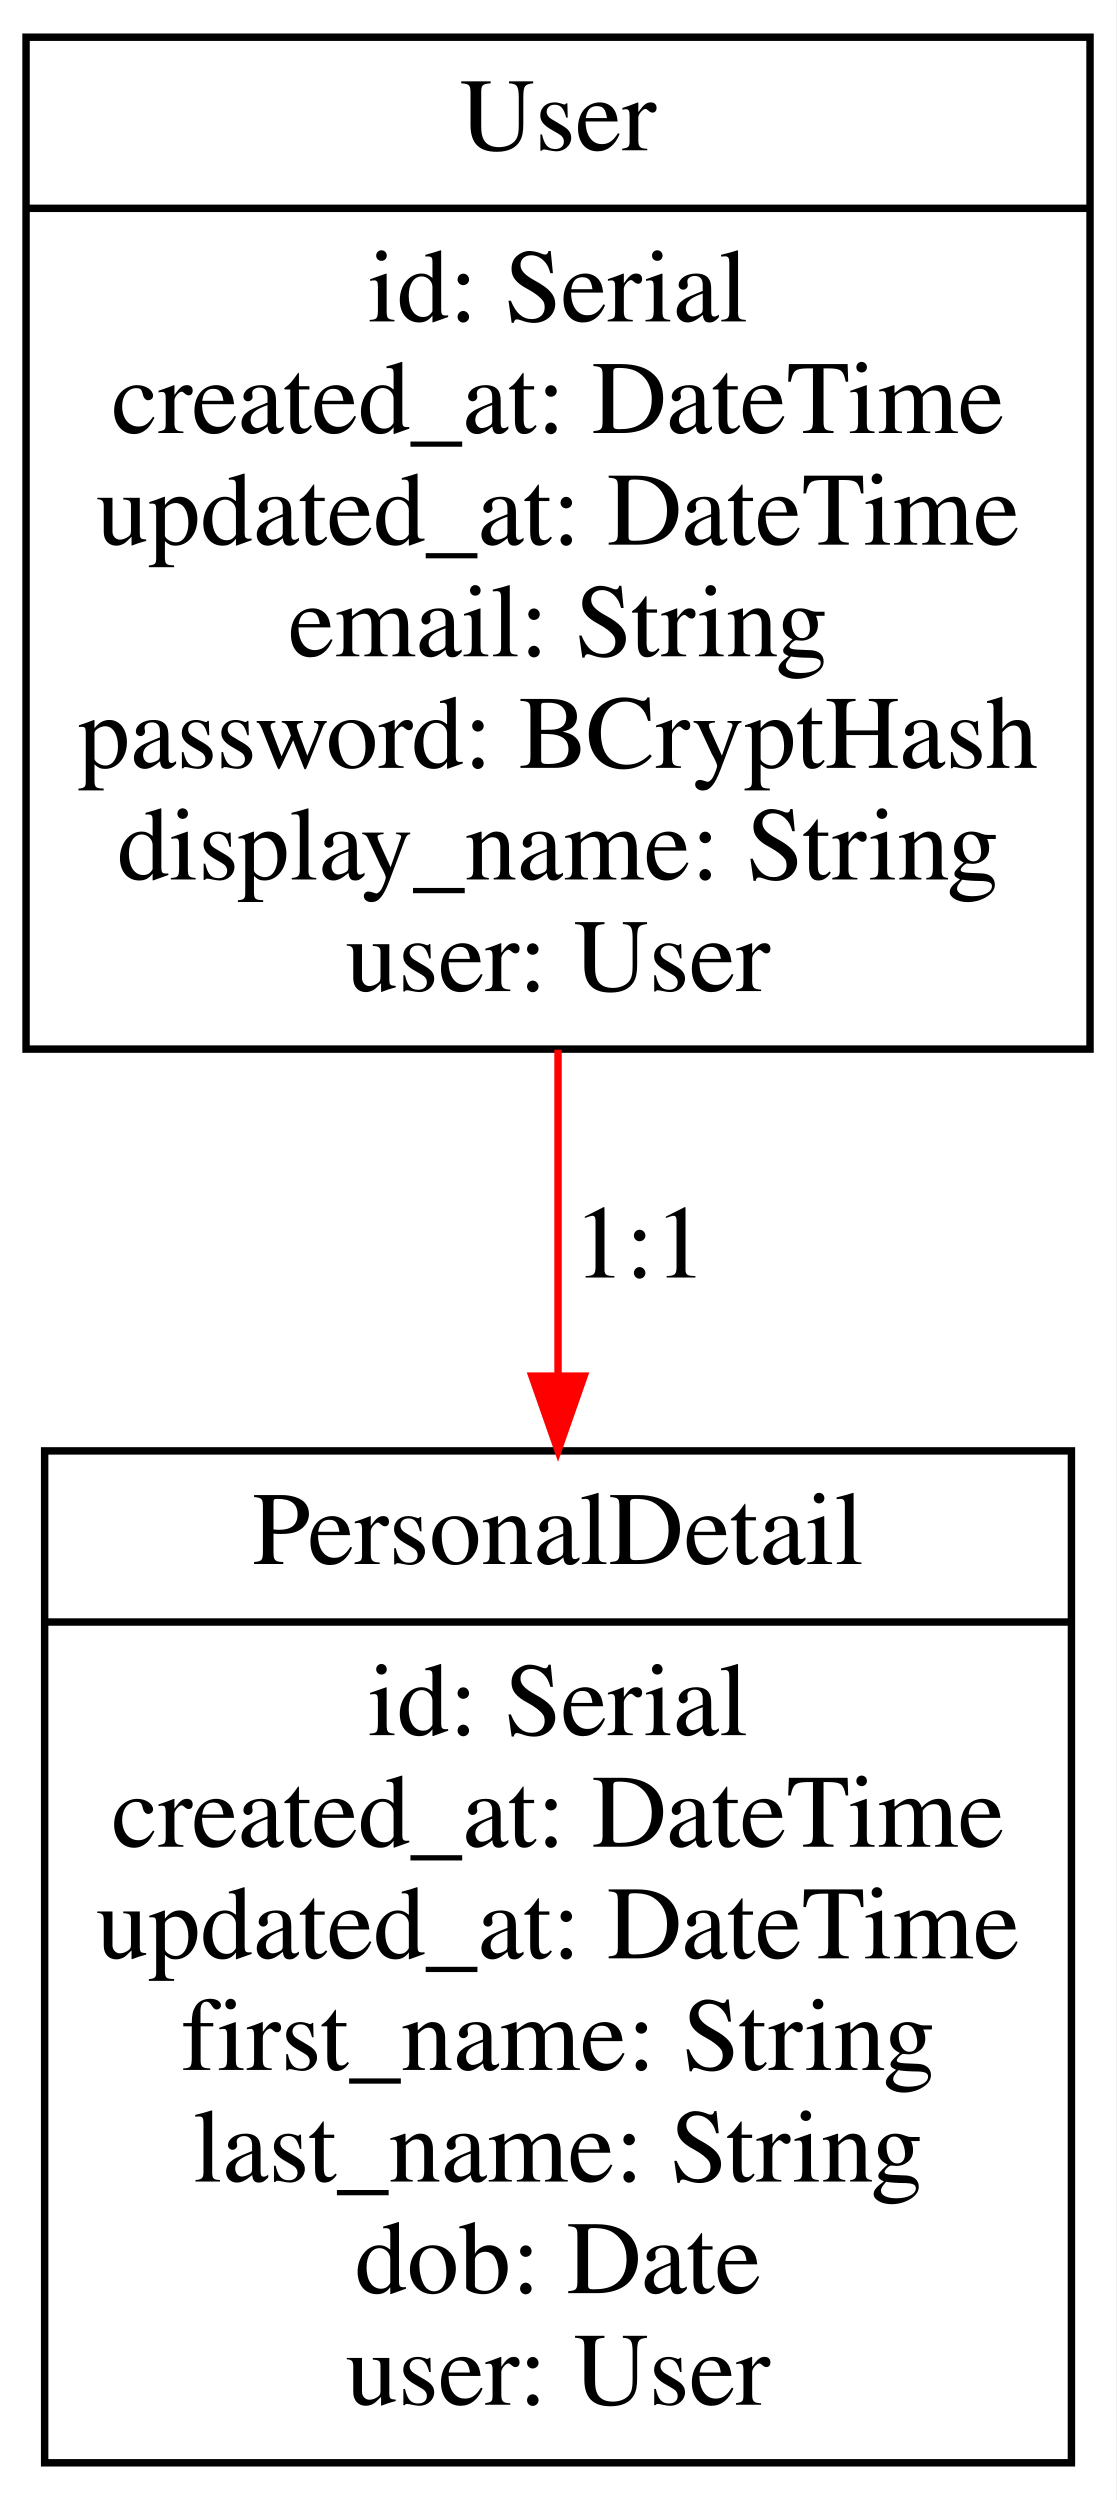
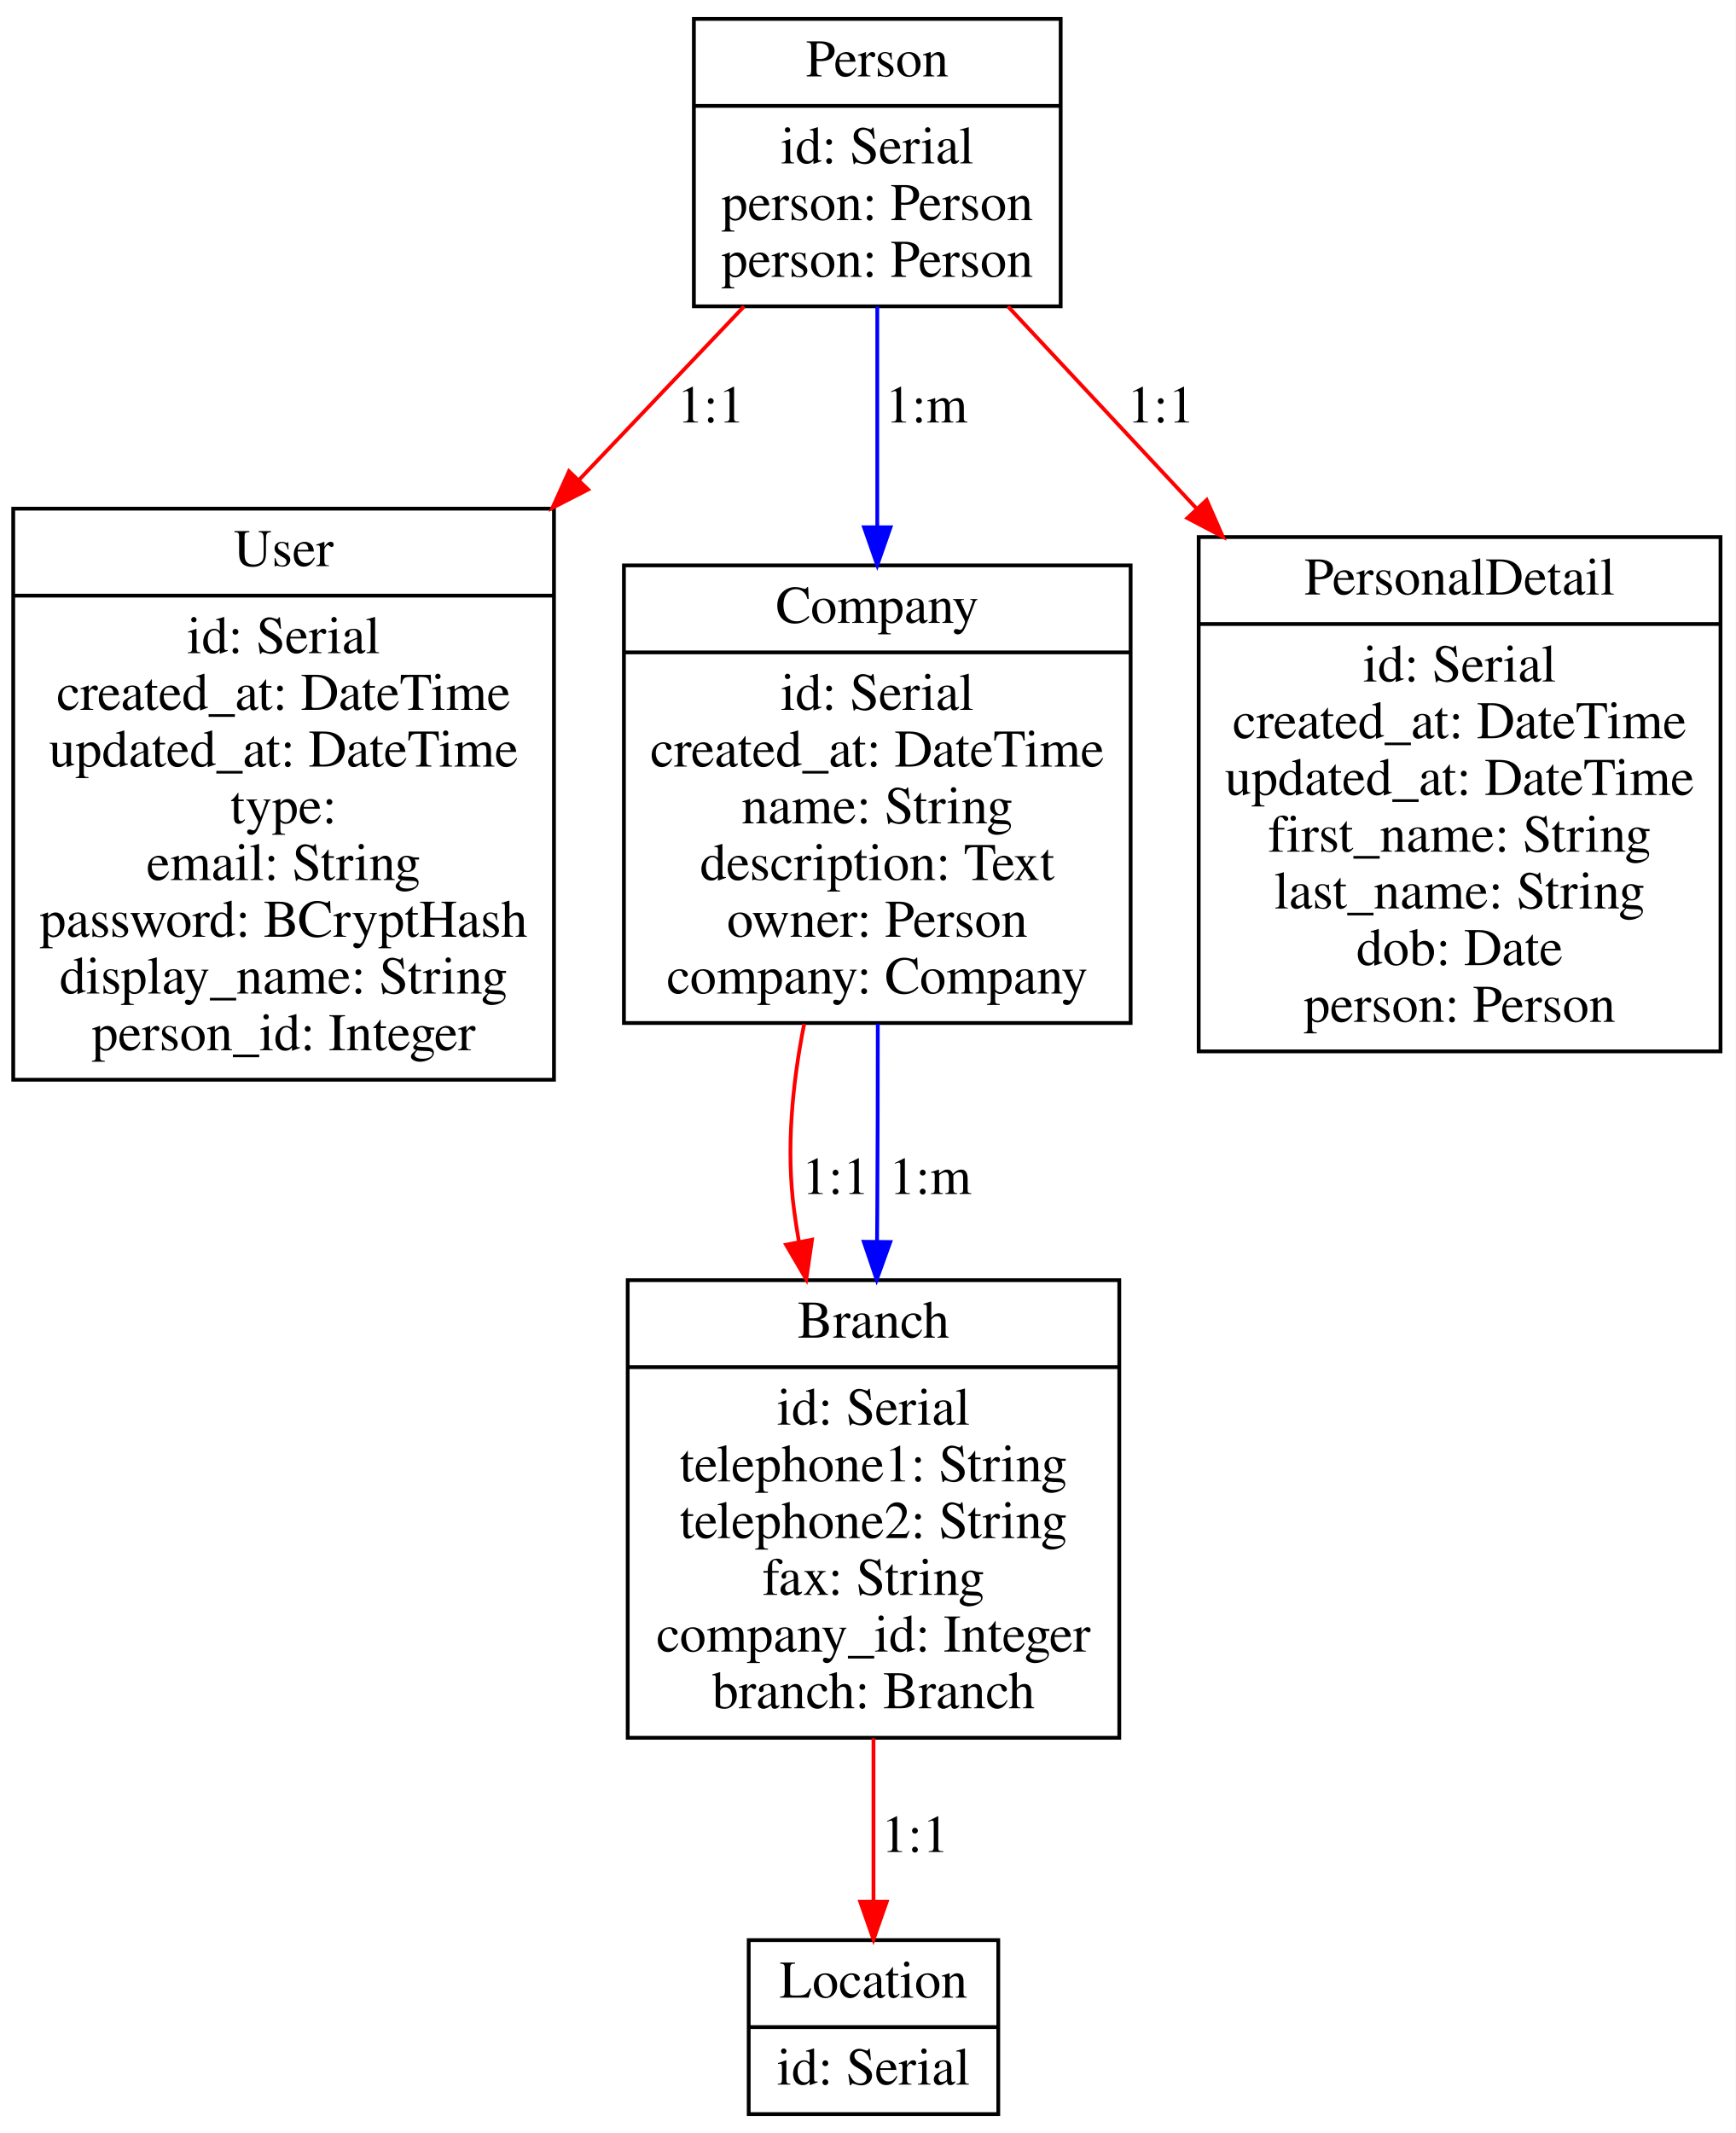
- <svg xmlns="http://www.w3.org/2000/svg" width="150pt" height="336pt" viewBox="0.00 0.00 150.00 336.00">
-   <g id="graph0" class="graph" transform="scale(1 1) rotate(0) translate(4 332)">
-     <polygon fill="white" stroke="none" points="-4,4 -4,-332 146,-332 146,4 -4,4" />
+ <svg xmlns="http://www.w3.org/2000/svg" width="459pt" height="564pt" viewBox="0.00 0.00 459.00 564.00">
+   <g id="graph0" class="graph" transform="scale(1 1) rotate(0) translate(4 560)">
+     <polygon fill="white" stroke="none" points="-4,4 -4,-560 455,-560 455,4 -4,4" />
    <g id="node1" class="node">
-       <polygon fill="none" stroke="black" points="-0.5,-191 -0.5,-327 142.5,-327 142.5,-191 -0.5,-191" />
-       <text text-anchor="middle" x="71" y="-311.8" font-family="Times,serif" font-size="14.00">User</text>
-       <polyline fill="none" stroke="black" points="-0.5,-304 142.5,-304 " />
-       <text text-anchor="middle" x="71" y="-288.8" font-family="Times,serif" font-size="14.00">id: Serial</text>
-       <text text-anchor="middle" x="71" y="-273.8" font-family="Times,serif" font-size="14.00">created_at: DateTime</text>
-       <text text-anchor="middle" x="71" y="-258.8" font-family="Times,serif" font-size="14.00">updated_at: DateTime</text>
-       <text text-anchor="middle" x="71" y="-243.8" font-family="Times,serif" font-size="14.00">email: String</text>
-       <text text-anchor="middle" x="71" y="-228.8" font-family="Times,serif" font-size="14.00">password: BCryptHash</text>
-       <text text-anchor="middle" x="71" y="-213.8" font-family="Times,serif" font-size="14.00">display_name: String</text>
-       <text text-anchor="middle" x="71" y="-198.8" font-family="Times,serif" font-size="14.00">user: User</text>
+       <polygon fill="none" stroke="black" points="179.5,-479 179.5,-555 276.5,-555 276.5,-479 179.5,-479" />
+       <text text-anchor="middle" x="228" y="-539.8" font-family="Times,serif" font-size="14.00">Person</text>
+       <polyline fill="none" stroke="black" points="179.5,-532 276.5,-532 " />
+       <text text-anchor="middle" x="228" y="-516.8" font-family="Times,serif" font-size="14.00">id: Serial</text>
+       <text text-anchor="middle" x="228" y="-501.8" font-family="Times,serif" font-size="14.00">person: Person</text>
+       <text text-anchor="middle" x="228" y="-486.8" font-family="Times,serif" font-size="14.00">person: Person</text>
    </g>
    <g id="node2" class="node">
-       <polygon fill="none" stroke="black" points="2,-1 2,-137 140,-137 140,-1 2,-1" />
-       <text text-anchor="middle" x="71" y="-121.8" font-family="Times,serif" font-size="14.00">PersonalDetail</text>
-       <polyline fill="none" stroke="black" points="2,-114 140,-114 " />
-       <text text-anchor="middle" x="71" y="-98.8" font-family="Times,serif" font-size="14.00">id: Serial</text>
-       <text text-anchor="middle" x="71" y="-83.8" font-family="Times,serif" font-size="14.00">created_at: DateTime</text>
-       <text text-anchor="middle" x="71" y="-68.8" font-family="Times,serif" font-size="14.00">updated_at: DateTime</text>
-       <text text-anchor="middle" x="71" y="-53.8" font-family="Times,serif" font-size="14.00">first_name: String</text>
-       <text text-anchor="middle" x="71" y="-38.8" font-family="Times,serif" font-size="14.00">last_name: String</text>
-       <text text-anchor="middle" x="71" y="-23.8" font-family="Times,serif" font-size="14.00">dob: Date</text>
-       <text text-anchor="middle" x="71" y="-8.8" font-family="Times,serif" font-size="14.00">user: User</text>
+       <polygon fill="none" stroke="black" points="-0.5,-274.5 -0.5,-425.5 142.5,-425.5 142.5,-274.5 -0.5,-274.5" />
+       <text text-anchor="middle" x="71" y="-410.3" font-family="Times,serif" font-size="14.00">User</text>
+       <polyline fill="none" stroke="black" points="-0.5,-402.5 142.5,-402.5 " />
+       <text text-anchor="middle" x="71" y="-387.3" font-family="Times,serif" font-size="14.00">id: Serial</text>
+       <text text-anchor="middle" x="71" y="-372.3" font-family="Times,serif" font-size="14.00">created_at: DateTime</text>
+       <text text-anchor="middle" x="71" y="-357.3" font-family="Times,serif" font-size="14.00">updated_at: DateTime</text>
+       <text text-anchor="middle" x="71" y="-342.3" font-family="Times,serif" font-size="14.00">type: </text>
+       <text text-anchor="middle" x="71" y="-327.3" font-family="Times,serif" font-size="14.00">email: String</text>
+       <text text-anchor="middle" x="71" y="-312.3" font-family="Times,serif" font-size="14.00">password: BCryptHash</text>
+       <text text-anchor="middle" x="71" y="-297.3" font-family="Times,serif" font-size="14.00">display_name: String</text>
+       <text text-anchor="middle" x="71" y="-282.3" font-family="Times,serif" font-size="14.00">person_id: Integer</text>
    </g>
    <g id="edge1" class="edge">
-       <path fill="none" stroke="red" d="M71,-190.924C71,-176.838 71,-161.871 71,-147.442" />
-       <polygon fill="red" stroke="red" points="74.5,-147.05 71,-137.05 67.5,-147.05 74.5,-147.05" />
-       <text text-anchor="middle" x="82" y="-160.3" font-family="Times,serif" font-size="14.00"> 1:1</text>
+       <path fill="none" stroke="red" d="M192.766,-478.971C179.752,-465.293 164.43,-449.191 149.127,-433.108" />
+       <polygon fill="red" stroke="red" points="151.534,-430.561 142.105,-425.729 146.463,-435.386 151.534,-430.561" />
+       <text text-anchor="middle" x="184" y="-448.3" font-family="Times,serif" font-size="14.00"> 1:1</text>
+     </g>
+     <g id="node4" class="node">
+       <polygon fill="none" stroke="black" points="161,-289.5 161,-410.5 295,-410.5 295,-289.5 161,-289.5" />
+       <text text-anchor="middle" x="228" y="-395.3" font-family="Times,serif" font-size="14.00">Company</text>
+       <polyline fill="none" stroke="black" points="161,-387.5 295,-387.5 " />
+       <text text-anchor="middle" x="228" y="-372.3" font-family="Times,serif" font-size="14.00">id: Serial</text>
+       <text text-anchor="middle" x="228" y="-357.3" font-family="Times,serif" font-size="14.00">created_at: DateTime</text>
+       <text text-anchor="middle" x="228" y="-342.3" font-family="Times,serif" font-size="14.00">name: String</text>
+       <text text-anchor="middle" x="228" y="-327.3" font-family="Times,serif" font-size="14.00">description: Text</text>
+       <text text-anchor="middle" x="228" y="-312.3" font-family="Times,serif" font-size="14.00">owner: Person</text>
+       <text text-anchor="middle" x="228" y="-297.3" font-family="Times,serif" font-size="14.00">company: Company</text>
+     </g>
+     <g id="edge3" class="edge">
+       <path fill="none" stroke="blue" d="M228,-478.971C228,-461.739 228,-440.658 228,-420.617" />
+       <polygon fill="blue" stroke="blue" points="231.5,-420.572 228,-410.572 224.5,-420.572 231.5,-420.572" />
+       <text text-anchor="middle" x="241" y="-448.3" font-family="Times,serif" font-size="14.00"> 1:m</text>
+     </g>
+     <g id="node6" class="node">
+       <polygon fill="none" stroke="black" points="313,-282 313,-418 451,-418 451,-282 313,-282" />
+       <text text-anchor="middle" x="382" y="-402.8" font-family="Times,serif" font-size="14.00">PersonalDetail</text>
+       <polyline fill="none" stroke="black" points="313,-395 451,-395 " />
+       <text text-anchor="middle" x="382" y="-379.8" font-family="Times,serif" font-size="14.00">id: Serial</text>
+       <text text-anchor="middle" x="382" y="-364.8" font-family="Times,serif" font-size="14.00">created_at: DateTime</text>
+       <text text-anchor="middle" x="382" y="-349.8" font-family="Times,serif" font-size="14.00">updated_at: DateTime</text>
+       <text text-anchor="middle" x="382" y="-334.8" font-family="Times,serif" font-size="14.00">first_name: String</text>
+       <text text-anchor="middle" x="382" y="-319.8" font-family="Times,serif" font-size="14.00">last_name: String</text>
+       <text text-anchor="middle" x="382" y="-304.8" font-family="Times,serif" font-size="14.00">dob: Date</text>
+       <text text-anchor="middle" x="382" y="-289.8" font-family="Times,serif" font-size="14.00">person: Person</text>
+     </g>
+     <g id="edge2" class="edge">
+       <path fill="none" stroke="red" d="M262.561,-478.971C277.357,-463.117 295.194,-444.006 312.519,-425.444" />
+       <polygon fill="red" stroke="red" points="315.118,-427.789 319.382,-418.09 310,-423.013 315.118,-427.789" />
+       <text text-anchor="middle" x="303" y="-448.3" font-family="Times,serif" font-size="14.00"> 1:1</text>
+     </g>
+     <g id="node3" class="node">
+       <polygon fill="none" stroke="black" points="194,-1 194,-47 260,-47 260,-1 194,-1" />
+       <text text-anchor="middle" x="227" y="-31.8" font-family="Times,serif" font-size="14.00">Location</text>
+       <polyline fill="none" stroke="black" points="194,-24 260,-24 " />
+       <text text-anchor="middle" x="227" y="-8.8" font-family="Times,serif" font-size="14.00">id: Serial</text>
+     </g>
+     <g id="node5" class="node">
+       <polygon fill="none" stroke="black" points="162,-100.5 162,-221.5 292,-221.5 292,-100.5 162,-100.5" />
+       <text text-anchor="middle" x="227" y="-206.3" font-family="Times,serif" font-size="14.00">Branch</text>
+       <polyline fill="none" stroke="black" points="162,-198.5 292,-198.5 " />
+       <text text-anchor="middle" x="227" y="-183.3" font-family="Times,serif" font-size="14.00">id: Serial</text>
+       <text text-anchor="middle" x="227" y="-168.3" font-family="Times,serif" font-size="14.00">telephone1: String</text>
+       <text text-anchor="middle" x="227" y="-153.3" font-family="Times,serif" font-size="14.00">telephone2: String</text>
+       <text text-anchor="middle" x="227" y="-138.3" font-family="Times,serif" font-size="14.00">fax: String</text>
+       <text text-anchor="middle" x="227" y="-123.3" font-family="Times,serif" font-size="14.00">company_id: Integer</text>
+       <text text-anchor="middle" x="227" y="-108.3" font-family="Times,serif" font-size="14.00">branch: Branch</text>
+     </g>
+     <g id="edge4" class="edge">
+       <path fill="none" stroke="red" d="M208.672,-289.277C205.511,-273.338 203.874,-256.076 206,-240 206.358,-237.291 206.784,-234.543 207.264,-231.777" />
+       <polygon fill="red" stroke="red" points="210.746,-232.206 209.221,-221.722 203.875,-230.869 210.746,-232.206" />
+       <text text-anchor="middle" x="217" y="-244.3" font-family="Times,serif" font-size="14.00"> 1:1</text>
+     </g>
+     <g id="edge5" class="edge">
+       <path fill="none" stroke="blue" d="M228.138,-289.316C228.137,-273.3 228.102,-255.99 228,-240 227.983,-237.3 227.962,-234.547 227.939,-231.767" />
+       <polygon fill="blue" stroke="blue" points="231.437,-231.587 227.843,-221.62 224.437,-231.653 231.437,-231.587" />
+       <text text-anchor="middle" x="242" y="-244.3" font-family="Times,serif" font-size="14.00"> 1:m</text>
+     </g>
+     <g id="edge6" class="edge">
+       <path fill="none" stroke="red" d="M227,-100.394C227,-85.605 227,-70.303 227,-57.382" />
+       <polygon fill="red" stroke="red" points="230.5,-57.151 227,-47.151 223.5,-57.151 230.5,-57.151" />
+       <text text-anchor="middle" x="238" y="-70.3" font-family="Times,serif" font-size="14.00"> 1:1</text>
    </g>
  </g>
</svg>
